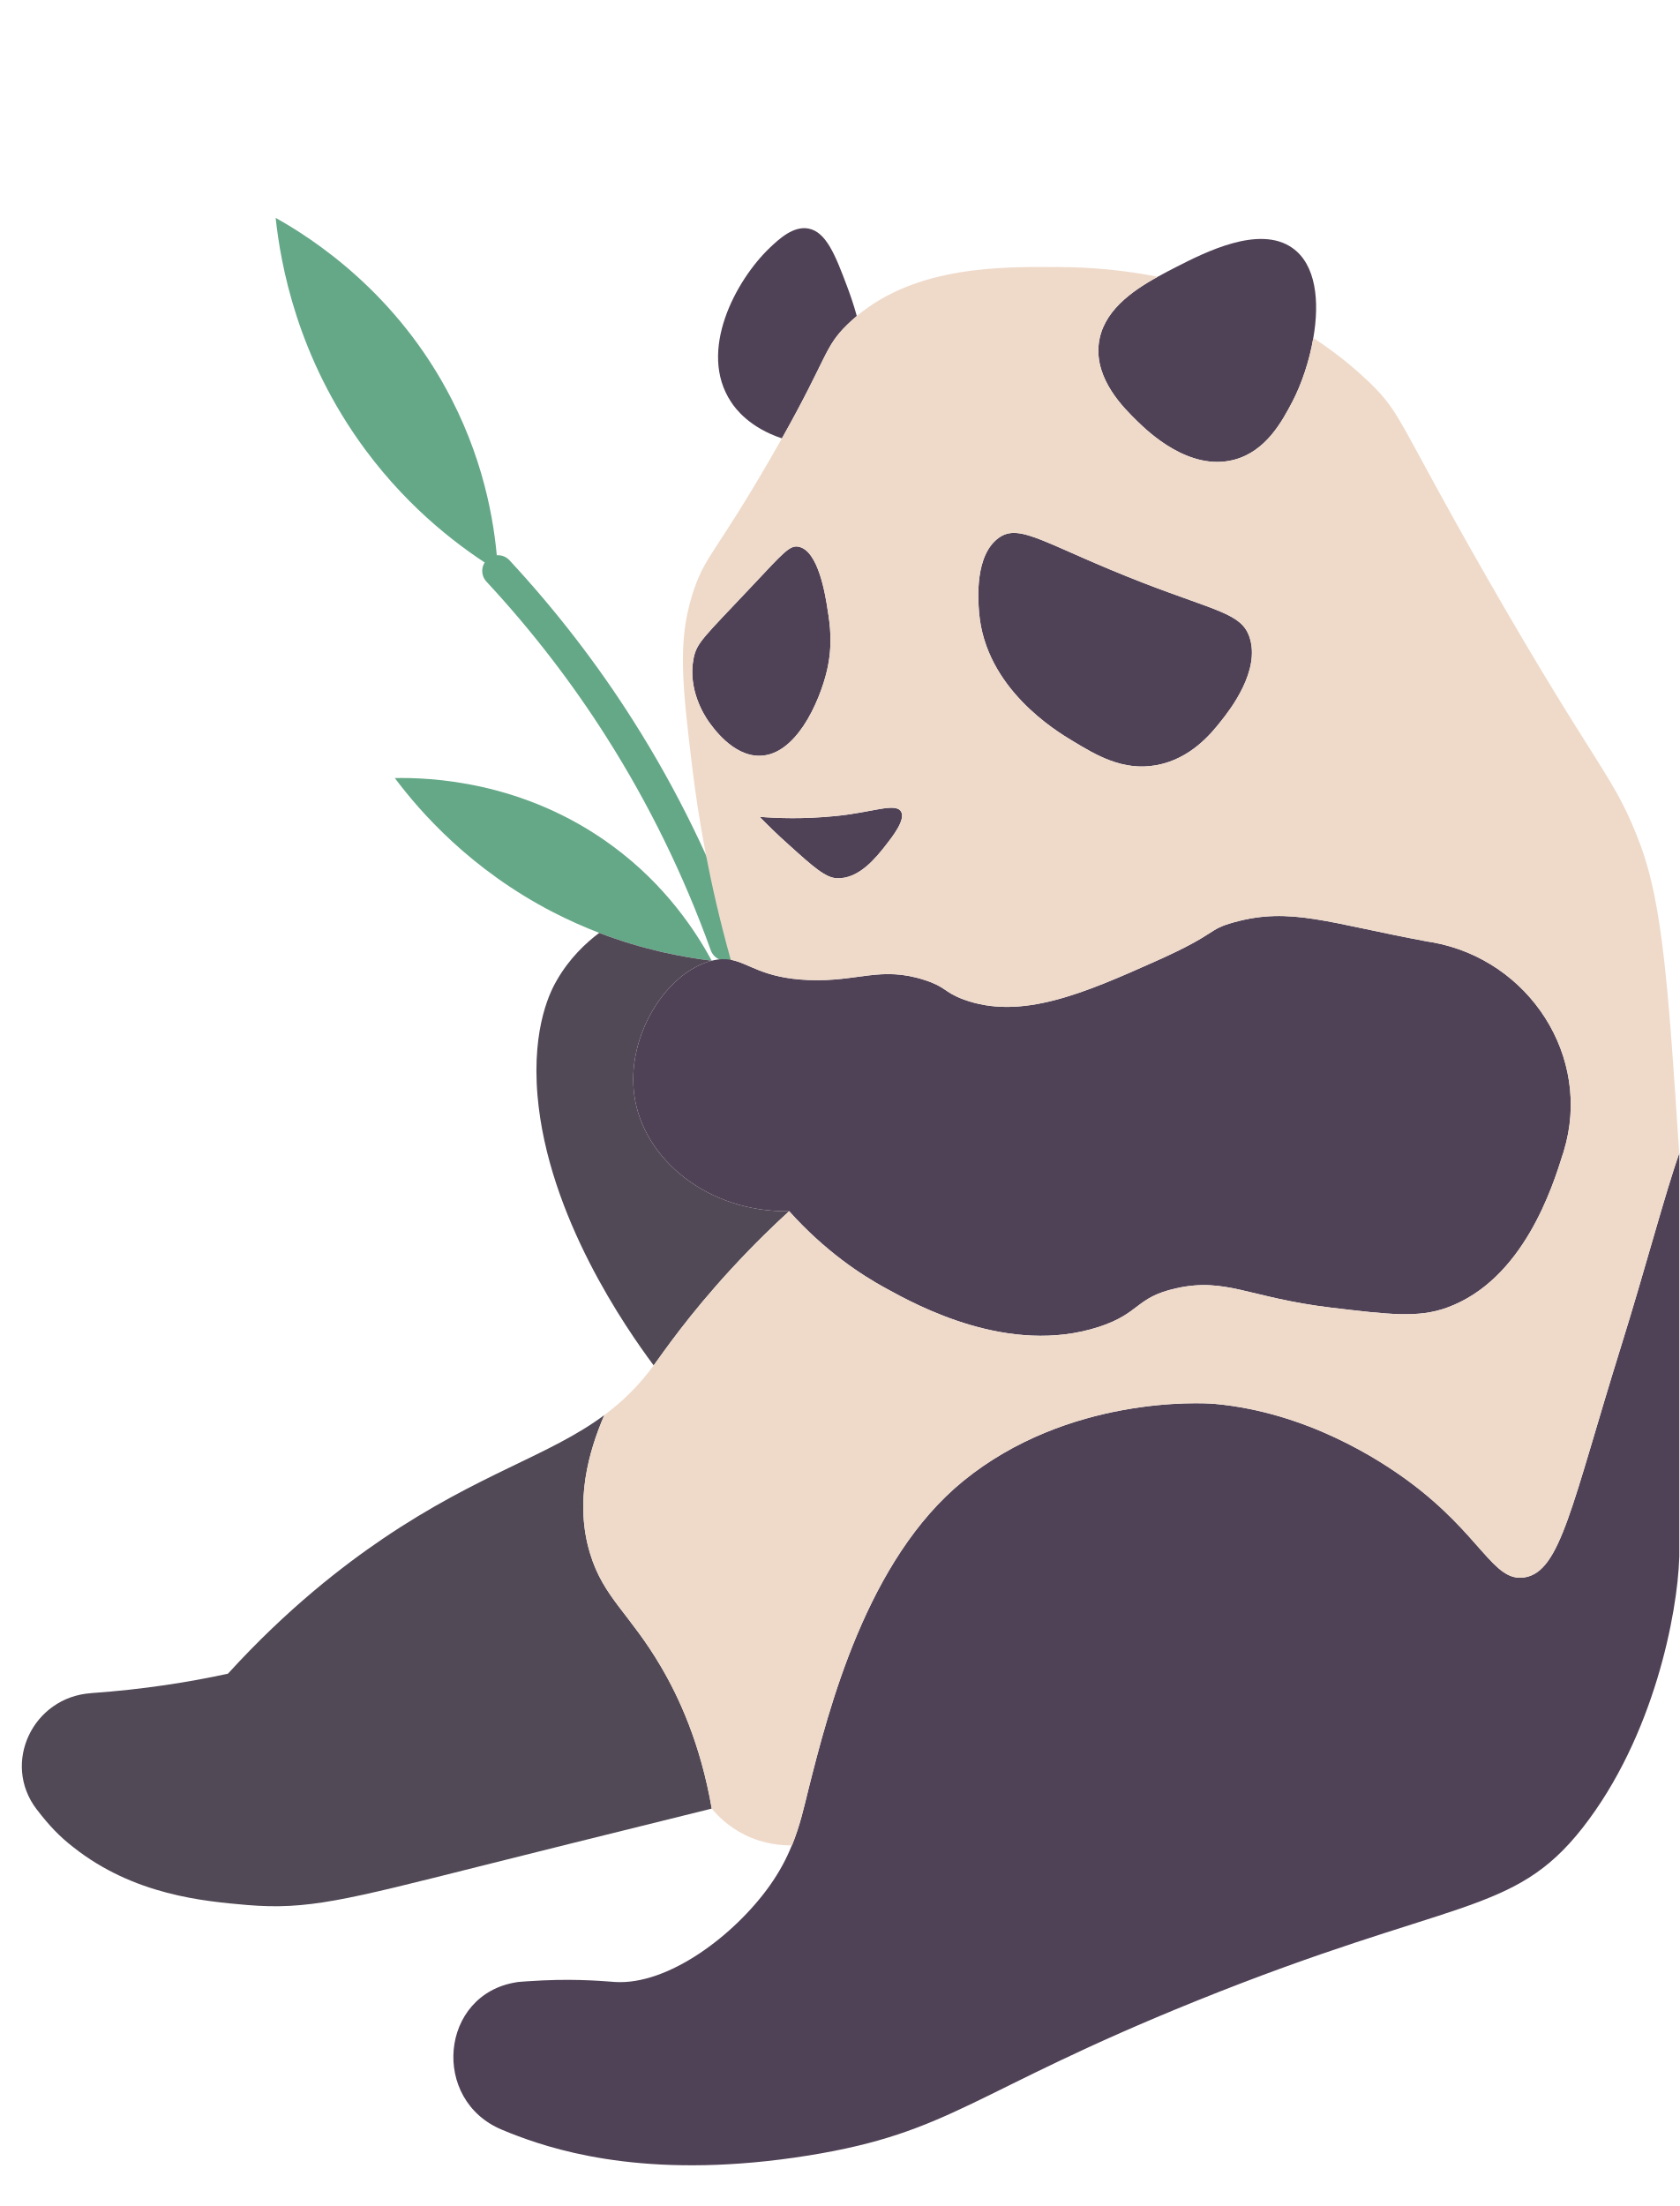
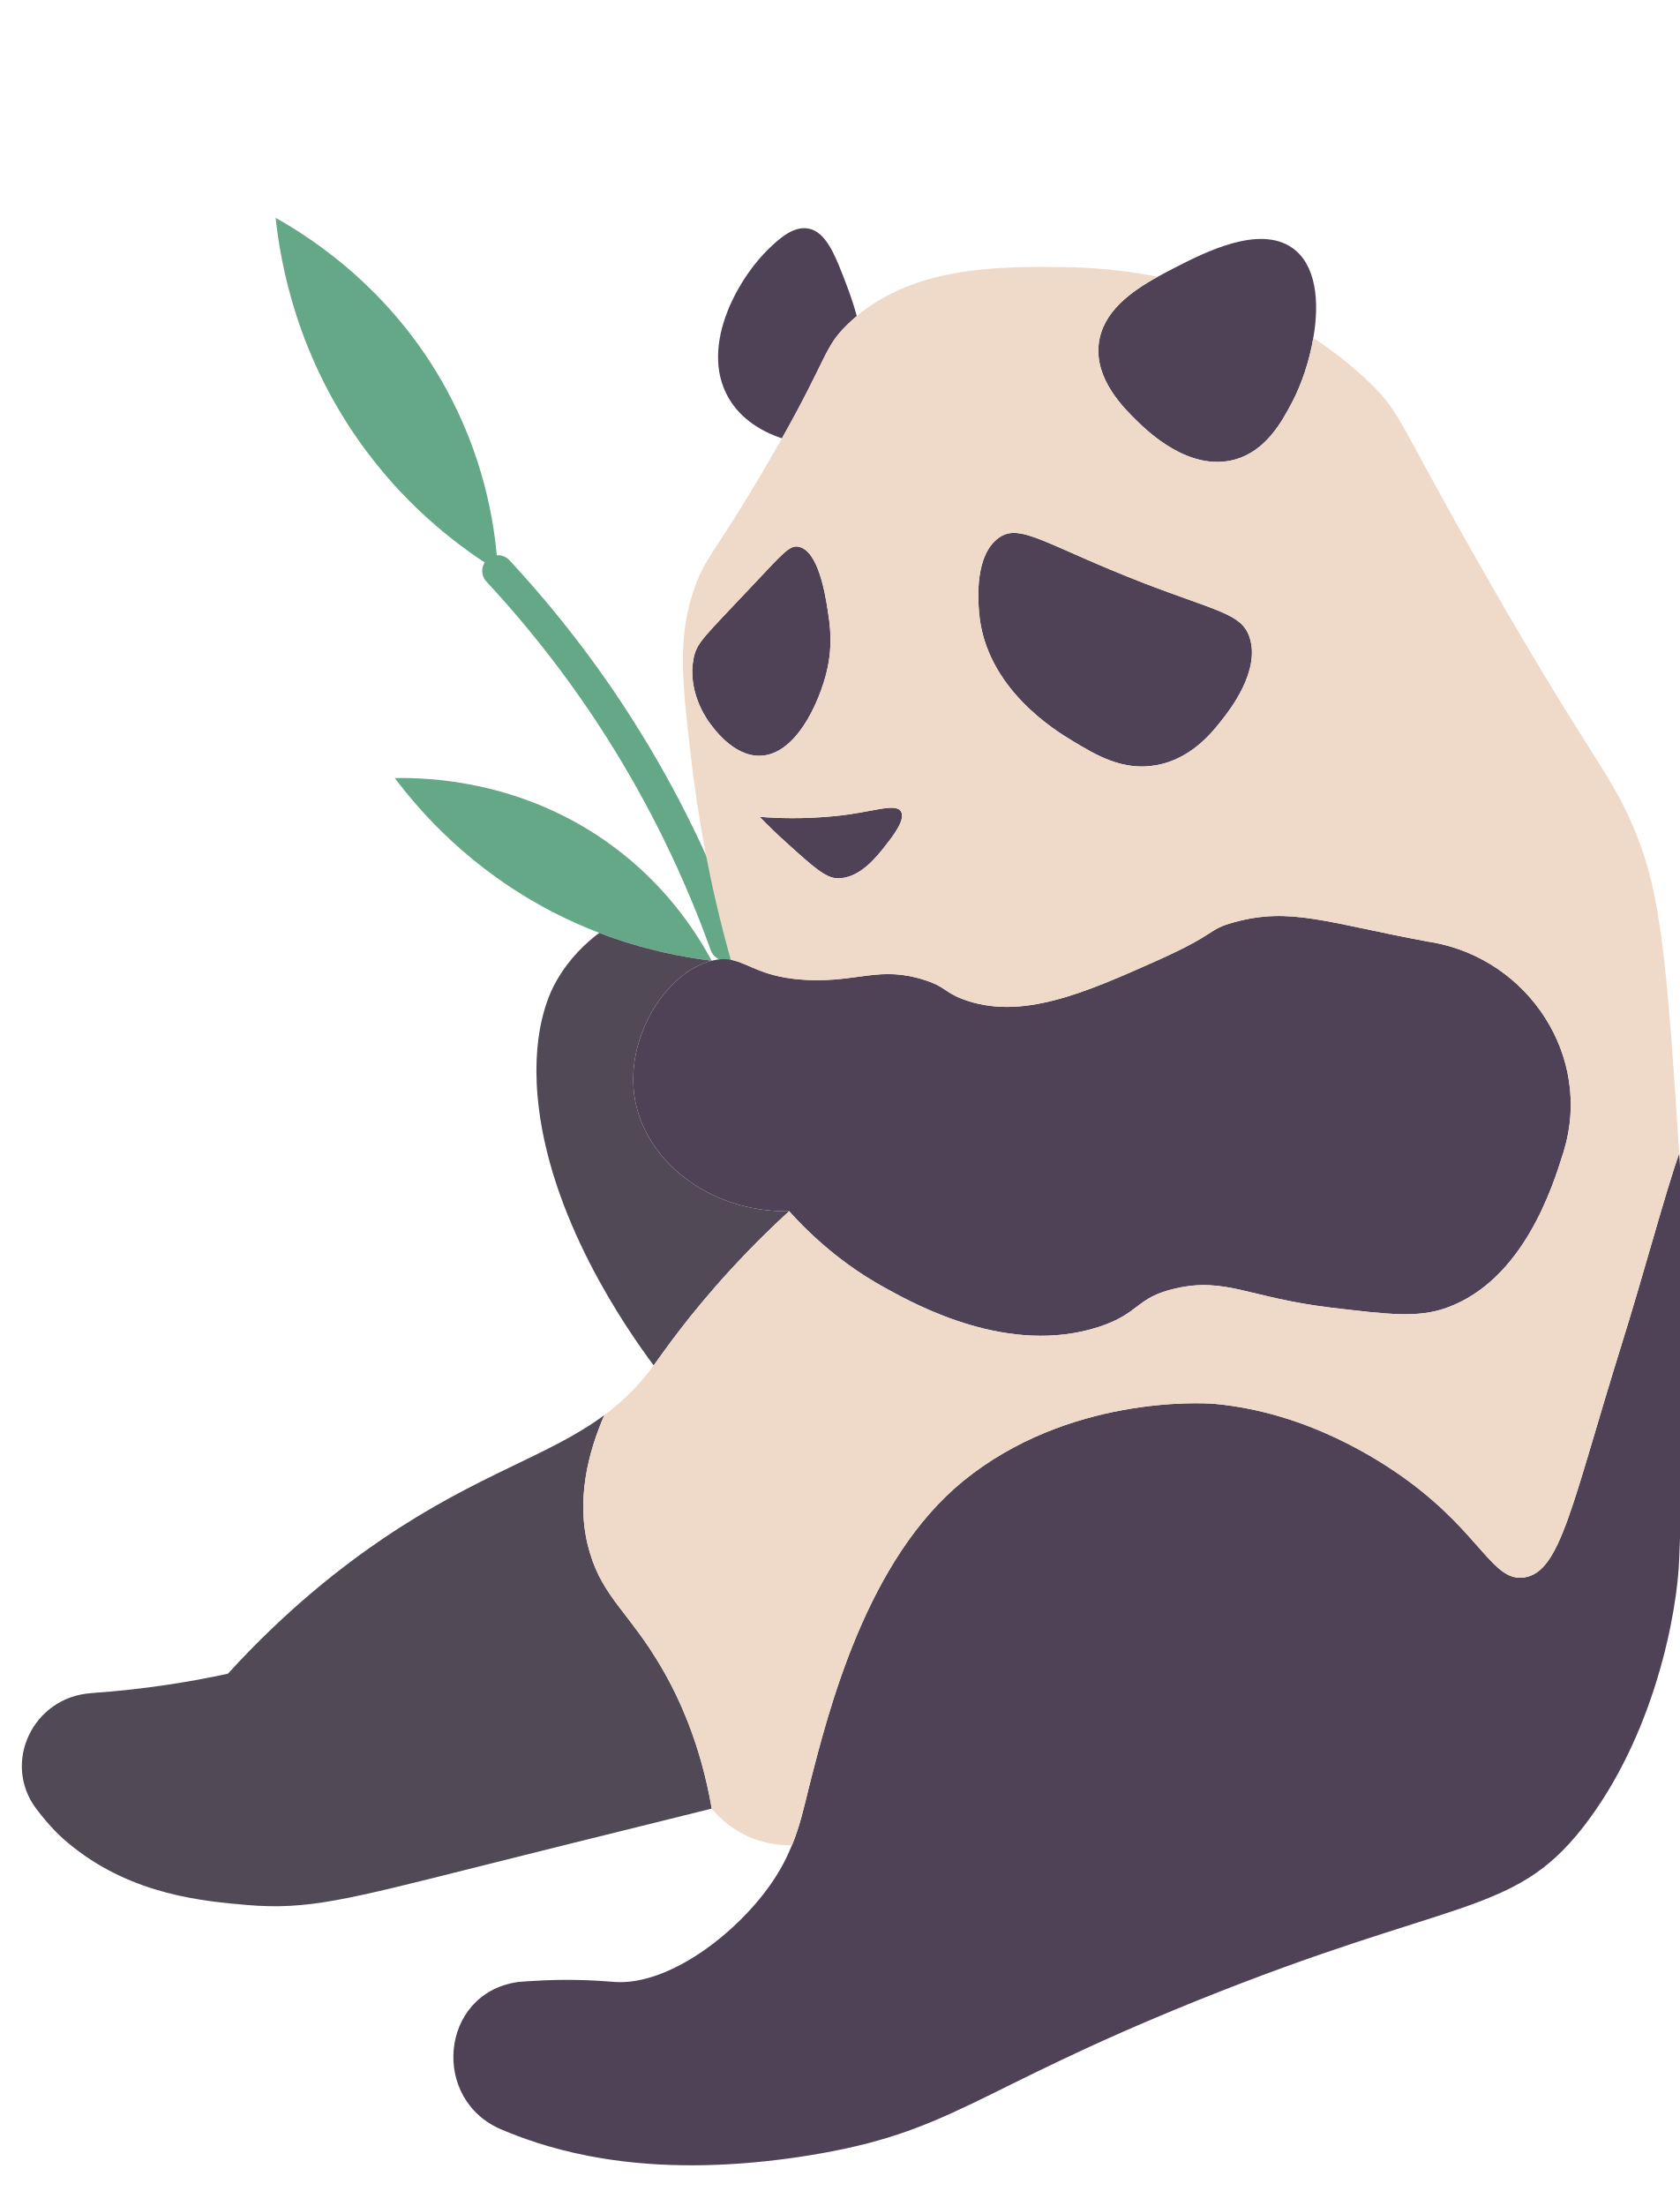
- <svg xmlns="http://www.w3.org/2000/svg" xmlns:ns1="http://vectornator.io" xmlns:xlink="http://www.w3.org/1999/xlink" height="100%" stroke-miterlimit="10" style="fill-rule:nonzero;clip-rule:evenodd;stroke-linecap:round;stroke-linejoin:round;" version="1.1" viewBox="0 0 1180 1550" width="100%" xml:space="preserve">
+ <svg xmlns="http://www.w3.org/2000/svg" xmlns:ns1="http://vectornator.io" height="100%" stroke-miterlimit="10" style="fill-rule:nonzero;clip-rule:evenodd;stroke-linecap:round;stroke-linejoin:round;" version="1.1" viewBox="0 0 1180 1550" width="100%" xml:space="preserve">
+   <style>
+     @keyframes MouthAnimation {
+       0% {
+         d: path("M486.449 539.625C479.387 481.031 476.078 450.906 486.449 417.805C495.051 390.438 501.668 390.77 540.828 323.02C543.918 317.613 546.785 312.645 549.434 308.012C581.75 250.523 579.105 244.012 595.211 228.23C597.414 226.023 599.73 224.039 602.047 222.051C644.184 186.852 703.09 187.293 744.785 187.625C754.492 187.734 780.523 187.957 813.504 194.465C794.863 204.727 774.566 219.184 772.027 241.805C769.27 266.742 789.68 286.715 799.164 295.984C806.555 303.156 835.566 331.406 867.223 323.02C889.836 317.059 901.086 295.543 908.035 282.41C914.543 269.941 920.059 253.723 922.816 237.5L922.926 237.5C936.496 246.328 949.73 256.699 962.418 268.84C985.25 291.02 982.051 296.094 1043.93 404.23C1124.12 544.371 1134.27 544.371 1152.7 593.805C1168.25 635.516 1172.33 694.328 1179.94 810.414C1170.45 836.895 1155.67 892.84 1139.12 945.805C1104.38 1057.25 1096.66 1104.37 1071.18 1108.34C1049.01 1111.77 1040.95 1078.44 989.551 1040.59C969.145 1025.59 918.293 992.371 853.656 986.414C843.727 985.531 750.297 980.785 676.836 1040.59C608.887 1095.98 582.305 1200.81 568.074 1257.2C564.984 1269.67 562.117 1282.8 556.492 1296.59L556.383 1296.59C549.762 1296.7 536.969 1296.04 523.07 1289.09C511.488 1283.24 504.098 1275.62 500.125 1270.77C492.184 1224.98 477.07 1192.54 464.496 1171.13C442.656 1133.83 424.016 1122.58 414.641 1091.57C403.609 1055.49 413.535 1019.96 424.676 994.246C437.141 984.977 448.613 973.945 459.312 959.379C466.48 949.559 483.91 924.066 513.691 891.738C530.129 873.859 544.578 860.066 554.508 851.02C579.656 879.047 605.027 895.707 622.453 905.199C644.516 917.336 709.043 952.758 772.027 932.344C801.48 922.742 797.73 911.598 826.41 905.199C861.598 897.363 877.48 911.82 935.172 918.77C976.094 923.625 996.5 926.164 1016.8 918.77C1070.52 899.238 1091.04 833.695 1098.31 810.414C1098.54 809.859 1098.75 809.309 1098.86 808.648C1118.94 742.77 1074.71 674.469 1006.65 662.109C1005.44 661.887 1004.33 661.777 1003.12 661.559C932.965 648.535 906.824 637.059 867.223 647.984C847.59 653.391 856.742 655.379 812.844 675.02C761.551 697.969 717.316 717.172 676.836 702.164C663.047 696.977 665.031 693.559 649.699 688.59C618.594 678.551 603.039 690.027 568.074 688.59C535.863 687.266 526.379 676.676 513.473 674.355C498.031 619.293 490.527 572.84 486.449 539.625ZM533.77 573.941C538.734 579.02 545.684 585.969 554.508 593.805C571.492 609.145 580.098 616.758 588.039 617.086C603.594 617.75 615.727 602.41 622.453 593.805C627.199 587.734 636.684 575.707 633.043 570.082C628.961 563.793 612.418 570.965 586.824 573.391C564.766 575.598 546.453 574.938 533.77 573.941ZM564.543 510.055C573.039 497.363 578.664 481.586 581.09 471.102C585.281 453.113 583.188 438.66 581.641 429.059C579.988 418.023 575.023 386.797 561.125 384.148C554.949 382.938 550.645 388.121 528.145 412.066C494.281 448.039 489.535 451.461 487.332 462.715C483.137 484.453 494.941 502.551 497.477 506.301C500.457 510.496 514.797 531.57 534.211 531.02C546.562 530.688 556.711 521.641 564.543 510.055ZM858.066 506.523C864.246 498.797 885.977 470.992 877.922 447.488C872.297 431.156 855.309 429.613 803.797 409.75C735.188 383.156 716.988 367.156 701.984 377.75C684.887 389.887 687.203 420.895 687.977 430.496C692.5 483.68 741.914 513.586 753.938 520.758C770.043 530.469 788.906 541.941 812.512 537.641C836.891 533.227 851.449 514.91 858.066 506.523Z");
+       }
+       70% {
+         d: path("M486.449 539.625C479.387 481.031 476.078 450.906 486.449 417.805C495.051 390.438 501.668 390.77 540.828 323.02C543.918 317.613 546.785 312.645 549.434 308.012C581.75 250.523 579.105 244.012 595.211 228.23C597.414 226.023 599.73 224.039 602.047 222.051C644.184 186.852 703.09 187.293 744.785 187.625C754.492 187.734 780.523 187.957 813.504 194.465C794.863 204.727 774.566 219.184 772.027 241.805C769.27 266.742 789.68 286.715 799.164 295.984C806.555 303.156 835.566 331.406 867.223 323.02C889.836 317.059 901.086 295.543 908.035 282.41C914.543 269.941 920.059 253.723 922.816 237.5L922.926 237.5C936.496 246.328 949.73 256.699 962.418 268.84C985.25 291.02 982.051 296.094 1043.93 404.23C1124.12 544.371 1134.27 544.371 1152.7 593.805C1168.25 635.516 1172.33 694.328 1179.94 810.414C1170.45 836.895 1155.67 892.84 1139.12 945.805C1104.38 1057.25 1096.66 1104.37 1071.18 1108.34C1049.01 1111.77 1040.95 1078.44 989.551 1040.59C969.145 1025.59 918.293 992.371 853.656 986.414C843.727 985.531 750.297 980.785 676.836 1040.59C608.887 1095.98 582.305 1200.81 568.074 1257.2C564.984 1269.67 562.117 1282.8 556.492 1296.59L556.383 1296.59C549.762 1296.7 536.969 1296.04 523.07 1289.09C511.488 1283.24 504.098 1275.62 500.125 1270.77C492.184 1224.98 477.07 1192.54 464.496 1171.13C442.656 1133.83 424.016 1122.58 414.641 1091.57C403.609 1055.49 413.535 1019.96 424.676 994.246C437.141 984.977 448.613 973.945 459.312 959.379C466.48 949.559 483.91 924.066 513.691 891.738C530.129 873.859 544.578 860.066 554.508 851.02C579.656 879.047 605.027 895.707 622.453 905.199C644.516 917.336 709.043 952.758 772.027 932.344C801.48 922.742 797.73 911.598 826.41 905.199C861.598 897.363 877.48 911.82 935.172 918.77C976.094 923.625 996.5 926.164 1016.8 918.77C1070.52 899.238 1091.04 833.695 1098.31 810.414C1098.54 809.859 1098.75 809.309 1098.86 808.648C1118.94 742.77 1074.71 674.469 1006.65 662.109C1005.44 661.887 1004.33 661.777 1003.12 661.559C932.965 648.535 906.824 637.059 867.223 647.984C847.59 653.391 852.598 680.346 808.699 699.986C757.406 722.936 717.316 717.172 676.836 702.164C663.047 696.977 665.031 693.559 649.699 688.59C618.594 678.551 603.039 690.027 568.074 688.59C535.863 687.266 504.552 689.135 486.439 667.526C459.159 634.981 490.527 572.84 486.449 539.625ZM533.77 573.941C538.734 579.02 545.684 585.969 554.508 593.805C571.492 609.145 580.098 616.758 588.039 617.086C603.594 617.75 615.727 602.41 622.453 593.805C627.199 587.734 636.684 575.707 633.043 570.082C628.961 563.793 612.418 570.965 586.824 573.391C564.766 575.598 546.453 574.938 533.77 573.941ZM564.543 510.055C573.039 497.363 578.664 481.586 581.09 471.102C585.281 453.113 583.188 438.66 581.641 429.059C579.988 418.023 575.023 386.797 561.125 384.148C554.949 382.938 550.645 388.121 528.145 412.066C494.281 448.039 489.535 451.461 487.332 462.715C483.137 484.453 494.941 502.551 497.477 506.301C500.457 510.496 514.797 531.57 534.211 531.02C546.562 530.688 556.711 521.641 564.543 510.055ZM858.066 506.523C864.246 498.797 885.977 470.992 877.922 447.488C872.297 431.156 855.309 429.613 803.797 409.75C735.188 383.156 716.988 367.156 701.984 377.75C684.887 389.887 687.203 420.895 687.977 430.496C692.5 483.68 741.914 513.586 753.938 520.758C770.043 530.469 788.906 541.941 812.512 537.641C836.891 533.227 851.449 514.91 858.066 506.523Z");
+       }
+       100% {
+         d: path("M486.449 539.625C479.387 481.031 476.078 450.906 486.449 417.805C495.051 390.438 501.668 390.77 540.828 323.02C543.918 317.613 546.785 312.645 549.434 308.012C581.75 250.523 579.105 244.012 595.211 228.23C597.414 226.023 599.73 224.039 602.047 222.051C644.184 186.852 703.09 187.293 744.785 187.625C754.492 187.734 780.523 187.957 813.504 194.465C794.863 204.727 774.566 219.184 772.027 241.805C769.27 266.742 789.68 286.715 799.164 295.984C806.555 303.156 835.566 331.406 867.223 323.02C889.836 317.059 901.086 295.543 908.035 282.41C914.543 269.941 920.059 253.723 922.816 237.5L922.926 237.5C936.496 246.328 949.73 256.699 962.418 268.84C985.25 291.02 982.051 296.094 1043.93 404.23C1124.12 544.371 1134.27 544.371 1152.7 593.805C1168.25 635.516 1172.33 694.328 1179.94 810.414C1170.45 836.895 1155.67 892.84 1139.12 945.805C1104.38 1057.25 1096.66 1104.37 1071.18 1108.34C1049.01 1111.77 1040.95 1078.44 989.551 1040.59C969.145 1025.59 918.293 992.371 853.656 986.414C843.727 985.531 750.297 980.785 676.836 1040.59C608.887 1095.98 582.305 1200.81 568.074 1257.2C564.984 1269.67 562.117 1282.8 556.492 1296.59L556.383 1296.59C549.762 1296.7 536.969 1296.04 523.07 1289.09C511.488 1283.24 504.098 1275.62 500.125 1270.77C492.184 1224.98 477.07 1192.54 464.496 1171.13C442.656 1133.83 424.016 1122.58 414.641 1091.57C403.609 1055.49 413.535 1019.96 424.676 994.246C437.141 984.977 448.613 973.945 459.312 959.379C466.48 949.559 483.91 924.066 513.691 891.738C530.129 873.859 544.578 860.066 554.508 851.02C579.656 879.047 605.027 895.707 622.453 905.199C644.516 917.336 709.043 952.758 772.027 932.344C801.48 922.742 797.73 911.598 826.41 905.199C861.598 897.363 877.48 911.82 935.172 918.77C976.094 923.625 996.5 926.164 1016.8 918.77C1070.52 899.238 1091.04 833.695 1098.31 810.414C1098.54 809.859 1098.75 809.309 1098.86 808.648C1118.94 742.77 1074.71 674.469 1006.65 662.109C1005.44 661.887 1004.33 661.777 1003.12 661.559C932.965 648.535 906.824 637.059 867.223 647.984C847.59 653.391 856.742 655.379 812.844 675.02C761.551 697.969 717.316 717.172 676.836 702.164C663.047 696.977 665.031 693.559 649.699 688.59C618.594 678.551 603.039 690.027 568.074 688.59C535.863 687.266 526.379 676.676 513.473 674.355C498.031 619.293 490.527 572.84 486.449 539.625ZM533.77 573.941C538.734 579.02 545.684 585.969 554.508 593.805C571.492 609.145 580.098 616.758 588.039 617.086C603.594 617.75 615.727 602.41 622.453 593.805C627.199 587.734 636.684 575.707 633.043 570.082C628.961 563.793 612.418 570.965 586.824 573.391C564.766 575.598 546.453 574.938 533.77 573.941ZM564.543 510.055C573.039 497.363 578.664 481.586 581.09 471.102C585.281 453.113 583.188 438.66 581.641 429.059C579.988 418.023 575.023 386.797 561.125 384.148C554.949 382.938 550.645 388.121 528.145 412.066C494.281 448.039 489.535 451.461 487.332 462.715C483.137 484.453 494.941 502.551 497.477 506.301C500.457 510.496 514.797 531.57 534.211 531.02C546.562 530.688 556.711 521.641 564.543 510.055ZM858.066 506.523C864.246 498.797 885.977 470.992 877.922 447.488C872.297 431.156 855.309 429.613 803.797 409.75C735.188 383.156 716.988 367.156 701.984 377.75C684.887 389.887 687.203 420.895 687.977 430.496C692.5 483.68 741.914 513.586 753.938 520.758C770.043 530.469 788.906 541.941 812.512 537.641C836.891 533.227 851.449 514.91 858.066 506.523Z");
+       }
+     }
+ 
+     #pandabody {
+         animation: MouthAnimation 1s infinite ease-in-out;
+     }
+ 
+     @keyframes stemAnimation {
+         0% {
+             transform: translate(0, 0);
+         }
+         25% {
+             transform: translate(10px, 30px);
+         }
+         50% {
+             transform: translate(20px, 60px);
+         }
+         75% {
+             transform: translate(30px, 90px);
+         }
+         100% {
+             transform: translate(40px, 120px)
+         }
+     }
+     
+     #leafStem, #upperLeaf {
+         animation: stemAnimation 4.5s infinite step-start;
+     }
+ 
+     @keyframes leafAnimation {
+         0% {
+             transform: translate(0, 0);
+         }
+         25% {
+             transform: translate(10px, 5px);
+         }
+         50% {
+             transform: translate(20px, 10px);
+         }
+         75% {
+             transform: translate(30px, 15px);
+         }
+         100% {
+             transform: translate(40px, 30px)
+         }
+     }
+ 
+     #lowerLeaf {
+         animation: leafAnimation 4.5s infinite step-start
+     }
+ 
+ 
+ 
+ 
+ </style>
  <defs />
  <clipPath id="ArtboardFrame">
    <rect height="1550" width="1180" x="0" y="0" />
  </clipPath>
-   <g clip-path="url(#ArtboardFrame)" id="Untitled" ns1:layerName="Untitled">
-     <path d="M445.137 506.699C419.934 466.852 390.613 428.805 357.977 393.641C353.828 389.172 346.844 388.918 342.379 393.066C337.922 397.203 337.656 404.188 341.805 408.656C373.527 442.832 402.02 479.785 426.508 518.504C456.059 565.082 480.57 615.223 499.43 667.68C501.473 673.352 507.617 676.363 513.316 674.41C519.141 672.414 522.273 666.004 520.191 660.211C500.777 606.219 475.551 554.621 445.137 506.699Z" fill="#65a888" fill-rule="nonzero" opacity="1" stroke="none" ns1:layerName="path" />
-     <path d="M500.125 675.02C479.941 672.59 452.145 667.406 421.035 655.488C410.559 651.406 399.746 646.66 388.605 640.922C330.695 611.02 295.289 570.523 277.418 546.688C301.023 546.246 367.648 548.234 430.191 594.246C467.918 621.941 489.094 654.715 500.125 675.02Z" fill="#65a888" fill-rule="nonzero" opacity="1" stroke="none" ns1:layerName="path" />
+   <g id="Untitled" ns1:layerName="Untitled">
+     <path id="leafStem" d="M445.137 506.699C419.934 466.852 390.613 428.805 357.977 393.641C353.828 389.172 346.844 388.918 342.379 393.066C337.922 397.203 337.656 404.188 341.805 408.656C373.527 442.832 402.02 479.785 426.508 518.504C456.059 565.082 480.57 615.223 499.43 667.68C501.473 673.352 507.617 676.363 513.316 674.41C519.141 672.414 522.273 666.004 520.191 660.211C500.777 606.219 475.551 554.621 445.137 506.699Z" fill="#65a888" fill-rule="nonzero" opacity="1" stroke="none" ns1:layerName="path" />
+     <path id="lowerLeaf" d="M500.125 675.02C479.941 672.59 452.145 667.406 421.035 655.488C410.559 651.406 399.746 646.66 388.605 640.922C330.695 611.02 295.289 570.523 277.418 546.688C301.023 546.246 367.648 548.234 430.191 594.246C467.918 621.941 489.094 654.715 500.125 675.02Z" fill="#65a888" fill-rule="nonzero" opacity="1" stroke="none" ns1:layerName="path" />
    <g opacity="1" ns1:layerName="path">
-       <clipPath id="ClipPath">
-         <path d="M193 153.086L350 153.086L350 402L193 402L193 153.086Z" />
-       </clipPath>
      <g clip-path="url(#ClipPath)">
-         <path d="M317.348 280.535C342.059 328.758 348.344 373.445 349.891 401.145C325.18 386.023 288.781 359.32 256.68 315.957C208.586 251.074 197.117 184.977 193.695 153.086C219.73 167.652 279.184 205.832 317.348 280.535Z" fill="#65a888" fill-rule="nonzero" opacity="1" stroke="none" ns1:layerName="path" />
+         <path id="upperLeaf" d="M317.348 280.535C342.059 328.758 348.344 373.445 349.891 401.145C325.18 386.023 288.781 359.32 256.68 315.957C208.586 251.074 197.117 184.977 193.695 153.086C219.73 167.652 279.184 205.832 317.348 280.535Z" fill="#65a888" fill-rule="nonzero" opacity="1" stroke="none" ns1:layerName="path" />
      </g>
    </g>
    <path d="M445.746 769.805C452.031 814.605 497.699 852.012 554.508 851.02C544.578 860.066 530.129 873.859 513.691 891.738C483.91 924.066 466.48 949.559 459.312 959.379C440.121 933.559 384.965 854.77 377.688 769.805C373.496 720.48 387.723 694.77 391.363 688.59C400.078 673.473 411.328 662.77 421.035 655.488C452.145 667.406 479.941 672.59 500.125 675.02C467.805 683.293 439.789 728.426 445.746 769.805Z" fill="#524956" fill-rule="nonzero" opacity="1" stroke="none" ns1:layerName="path" />
    <path d="M464.496 1171.13C477.07 1192.54 492.184 1224.98 500.125 1270.77C421.477 1290.19 365 1304.32 336.875 1311.38C242.562 1335.1 215.977 1342.05 173.73 1338.52C143.398 1335.88 94.199 1331.68 51.402 1297.8C41.914 1290.41 34.855 1283.13 25.699 1271.21C0.992 1238.77 23.164 1192.43 63.977 1189.67C64.309 1189.56 64.641 1189.56 64.969 1189.56C100.82 1187.02 132.809 1181.95 160.164 1175.98C201.969 1130.08 241.129 1100.07 268.926 1081.2C337.203 1034.96 385.961 1023.05 424.676 994.246C413.535 1019.96 403.609 1055.49 414.641 1091.57C424.016 1122.58 442.656 1133.83 464.496 1171.13Z" fill="#524956" fill-rule="nonzero" opacity="1" stroke="none" ns1:layerName="path" />
    <path d="M1179.94 810.414C1188.98 949.777 1182.37 1019.74 1179.94 1094.77C1178.73 1133.06 1162.4 1220.01 1111.99 1284.34C1063.12 1346.58 1021.1 1333.01 839.977 1406.16C682.461 1469.84 669.223 1498.19 568.074 1514.52C460.746 1531.74 395.445 1512.65 364.117 1500.95C360.258 1499.52 356.398 1497.97 352.758 1496.43C302.566 1475.68 309.078 1401.31 362.797 1392.81C363.234 1392.7 363.676 1392.7 364.117 1392.59C365.113 1392.48 372.062 1391.93 381.328 1391.49C407.91 1390.28 426.551 1392.26 432.066 1392.59C469.461 1395.02 516.008 1359.82 540.828 1324.95C547.777 1315.13 552.742 1305.75 556.383 1296.59L556.492 1296.59C562.117 1282.8 564.984 1269.67 568.074 1257.2C582.305 1200.81 608.887 1095.98 676.836 1040.59C750.301 980.785 843.727 985.531 853.656 986.414C918.293 992.371 969.145 1025.59 989.551 1040.59C1040.95 1078.44 1049.01 1111.77 1071.18 1108.34C1096.66 1104.37 1104.38 1057.25 1139.12 945.805C1155.67 892.84 1170.45 836.895 1179.94 810.414Z" fill="#504256" fill-rule="nonzero" opacity="1" stroke="none" ns1:layerName="path" />
    <path d="M513.473 674.355C526.379 676.676 535.863 687.266 568.074 688.59C603.039 690.027 618.594 678.551 649.699 688.59C665.031 693.559 663.047 696.977 676.836 702.164C717.316 717.172 761.551 697.973 812.844 675.02C856.742 655.379 847.59 653.391 867.223 647.984C906.824 637.059 932.965 648.535 1003.12 661.559C1004.33 661.777 1005.44 661.887 1006.65 662.109C1074.71 674.469 1118.94 742.77 1098.86 808.648C1098.75 809.309 1098.54 809.859 1098.31 810.414C1091.03 833.695 1070.52 899.238 1016.8 918.77C996.5 926.164 976.094 923.625 935.172 918.77C877.48 911.82 861.598 897.363 826.41 905.199C797.73 911.598 801.48 922.742 772.027 932.344C709.043 952.758 644.516 917.336 622.453 905.199C605.027 895.707 579.656 879.047 554.508 851.02C497.699 852.012 452.031 814.605 445.746 769.805C439.789 728.426 467.805 683.293 500.125 675.02C505.309 673.695 509.5 673.695 513.473 674.355Z" fill="#504256" fill-rule="nonzero" opacity="1" stroke="none" ns1:layerName="path" />
    <path d="M633.043 570.082C636.684 575.707 627.199 587.734 622.453 593.805C615.727 602.41 603.594 617.75 588.039 617.086C580.098 616.758 571.492 609.145 554.508 593.805C545.684 585.969 538.734 579.02 533.77 573.941C546.453 574.938 564.766 575.598 586.824 573.391C612.418 570.965 628.961 563.793 633.043 570.082Z" fill="#504256" fill-rule="nonzero" opacity="1" stroke="none" ns1:layerName="path" />
    <path d="M581.641 429.059C583.188 438.66 585.281 453.113 581.09 471.102C578.664 481.586 573.039 497.363 564.543 510.055C556.711 521.641 546.562 530.688 534.211 531.02C514.797 531.57 500.457 510.496 497.477 506.301C494.941 502.551 483.137 484.453 487.332 462.715C489.535 451.461 494.281 448.039 528.145 412.066C550.645 388.121 554.949 382.938 561.125 384.148C575.023 386.797 579.988 418.027 581.641 429.059Z" fill="#504256" fill-rule="nonzero" opacity="1" stroke="none" ns1:layerName="path" />
    <path d="M877.922 447.488C885.977 470.992 864.246 498.797 858.066 506.523C851.449 514.91 836.891 533.227 812.512 537.641C788.906 541.941 770.043 530.469 753.938 520.758C741.914 513.586 692.5 483.68 687.977 430.496C687.203 420.895 684.887 389.887 701.984 377.75C716.988 367.156 735.188 383.156 803.797 409.75C855.309 429.613 872.297 431.156 877.922 447.488Z" fill="#504256" fill-rule="nonzero" opacity="1" stroke="none" ns1:layerName="path" />
    <path d="M602.047 222.051C599.73 224.039 597.414 226.023 595.211 228.23C579.105 244.012 581.75 250.523 549.434 308.012C526.82 300.508 516.891 287.375 513.691 282.41C489.977 246.66 517.223 196.672 540.828 174.164C547.559 167.762 557.484 158.605 568.074 160.59C580.539 162.906 587.047 179.461 595.211 201.199C597.414 207.047 599.844 213.996 602.047 222.051Z" fill="#504256" fill-rule="nonzero" opacity="1" stroke="none" ns1:layerName="path" />
    <path d="M908.035 174.164C924.801 185.859 927.34 211.789 922.816 237.5C920.059 253.723 914.543 269.941 908.035 282.41C901.086 295.543 889.836 317.059 867.223 323.02C835.566 331.406 806.555 303.156 799.164 295.984C789.68 286.715 769.273 266.742 772.027 241.805C774.566 219.184 794.863 204.727 813.504 194.465C818.027 191.93 822.328 189.723 826.41 187.625C846.598 177.363 884.762 157.832 908.035 174.164Z" fill="#504256" fill-rule="nonzero" opacity="1" stroke="none" ns1:layerName="path" />
    <path id="pandabody" d="M486.449 539.625C479.387 481.031 476.078 450.906 486.449 417.805C495.051 390.438 501.668 390.77 540.828 323.02C543.918 317.613 546.785 312.645 549.434 308.012C581.75 250.523 579.105 244.012 595.211 228.23C597.414 226.023 599.73 224.039 602.047 222.051C644.184 186.852 703.09 187.293 744.785 187.625C754.492 187.734 780.523 187.957 813.504 194.465C794.863 204.727 774.566 219.184 772.027 241.805C769.27 266.742 789.68 286.715 799.164 295.984C806.555 303.156 835.566 331.406 867.223 323.02C889.836 317.059 901.086 295.543 908.035 282.41C914.543 269.941 920.059 253.723 922.816 237.5L922.926 237.5C936.496 246.328 949.73 256.699 962.418 268.84C985.25 291.02 982.051 296.094 1043.93 404.23C1124.12 544.371 1134.27 544.371 1152.7 593.805C1168.25 635.516 1172.33 694.328 1179.94 810.414C1170.45 836.895 1155.67 892.84 1139.12 945.805C1104.38 1057.25 1096.66 1104.37 1071.18 1108.34C1049.01 1111.77 1040.95 1078.44 989.551 1040.59C969.145 1025.59 918.293 992.371 853.656 986.414C843.727 985.531 750.297 980.785 676.836 1040.59C608.887 1095.98 582.305 1200.81 568.074 1257.2C564.984 1269.67 562.117 1282.8 556.492 1296.59L556.383 1296.59C549.762 1296.7 536.969 1296.04 523.07 1289.09C511.488 1283.24 504.098 1275.62 500.125 1270.77C492.184 1224.98 477.07 1192.54 464.496 1171.13C442.656 1133.83 424.016 1122.58 414.641 1091.57C403.609 1055.49 413.535 1019.96 424.676 994.246C437.141 984.977 448.613 973.945 459.312 959.379C466.48 949.559 483.91 924.066 513.691 891.738C530.129 873.859 544.578 860.066 554.508 851.02C579.656 879.047 605.027 895.707 622.453 905.199C644.516 917.336 709.043 952.758 772.027 932.344C801.48 922.742 797.73 911.598 826.41 905.199C861.598 897.363 877.48 911.82 935.172 918.77C976.094 923.625 996.5 926.164 1016.8 918.77C1070.52 899.238 1091.04 833.695 1098.31 810.414C1098.54 809.859 1098.75 809.309 1098.86 808.648C1118.94 742.77 1074.71 674.469 1006.65 662.109C1005.44 661.887 1004.33 661.777 1003.12 661.559C932.965 648.535 906.824 637.059 867.223 647.984C847.59 653.391 856.742 655.379 812.844 675.02C761.551 697.969 717.316 717.172 676.836 702.164C663.047 696.977 665.031 693.559 649.699 688.59C618.594 678.551 603.039 690.027 568.074 688.59C535.863 687.266 526.379 676.676 513.473 674.355C498.031 619.293 490.527 572.84 486.449 539.625ZM533.77 573.941C538.734 579.02 545.684 585.969 554.508 593.805C571.492 609.145 580.098 616.758 588.039 617.086C603.594 617.75 615.727 602.41 622.453 593.805C627.199 587.734 636.684 575.707 633.043 570.082C628.961 563.793 612.418 570.965 586.824 573.391C564.766 575.598 546.453 574.938 533.77 573.941ZM564.543 510.055C573.039 497.363 578.664 481.586 581.09 471.102C585.281 453.113 583.188 438.66 581.641 429.059C579.988 418.023 575.023 386.797 561.125 384.148C554.949 382.938 550.645 388.121 528.145 412.066C494.281 448.039 489.535 451.461 487.332 462.715C483.137 484.453 494.941 502.551 497.477 506.301C500.457 510.496 514.797 531.57 534.211 531.02C546.562 530.688 556.711 521.641 564.543 510.055ZM858.066 506.523C864.246 498.797 885.977 470.992 877.922 447.488C872.297 431.156 855.309 429.613 803.797 409.75C735.188 383.156 716.988 367.156 701.984 377.75C684.887 389.887 687.203 420.895 687.977 430.496C692.5 483.68 741.914 513.586 753.938 520.758C770.043 530.469 788.906 541.941 812.512 537.641C836.891 533.227 851.449 514.91 858.066 506.523Z" fill="#efdaca" fill-rule="nonzero" opacity="1" stroke="none" ns1:layerName="path">
-       <animate xlink:href="#pandabody" attributeName="d" attributeType="XML" values="M486.449 539.625C479.387 481.031 476.078 450.906 486.449 417.805C495.051 390.438 501.668 390.77 540.828 323.02C543.918 317.613 546.785 312.645 549.434 308.012C581.75 250.523 579.105 244.012 595.211 228.23C597.414 226.023 599.73 224.039 602.047 222.051C644.184 186.852 703.09 187.293 744.785 187.625C754.492 187.734 780.523 187.957 813.504 194.465C794.863 204.727 774.566 219.184 772.027 241.805C769.27 266.742 789.68 286.715 799.164 295.984C806.555 303.156 835.566 331.406 867.223 323.02C889.836 317.059 901.086 295.543 908.035 282.41C914.543 269.941 920.059 253.723 922.816 237.5L922.926 237.5C936.496 246.328 949.73 256.699 962.418 268.84C985.25 291.02 982.051 296.094 1043.93 404.23C1124.12 544.371 1134.27 544.371 1152.7 593.805C1168.25 635.516 1172.33 694.328 1179.94 810.414C1170.45 836.895 1155.67 892.84 1139.12 945.805C1104.38 1057.25 1096.66 1104.37 1071.18 1108.34C1049.01 1111.77 1040.95 1078.44 989.551 1040.59C969.145 1025.59 918.293 992.371 853.656 986.414C843.727 985.531 750.297 980.785 676.836 1040.59C608.887 1095.98 582.305 1200.81 568.074 1257.2C564.984 1269.67 562.117 1282.8 556.492 1296.59L556.383 1296.59C549.762 1296.7 536.969 1296.04 523.07 1289.09C511.488 1283.24 504.098 1275.62 500.125 1270.77C492.184 1224.98 477.07 1192.54 464.496 1171.13C442.656 1133.83 424.016 1122.58 414.641 1091.57C403.609 1055.49 413.535 1019.96 424.676 994.246C437.141 984.977 448.613 973.945 459.312 959.379C466.48 949.559 483.91 924.066 513.691 891.738C530.129 873.859 544.578 860.066 554.508 851.02C579.656 879.047 605.027 895.707 622.453 905.199C644.516 917.336 709.043 952.758 772.027 932.344C801.48 922.742 797.73 911.598 826.41 905.199C861.598 897.363 877.48 911.82 935.172 918.77C976.094 923.625 996.5 926.164 1016.8 918.77C1070.52 899.238 1091.04 833.695 1098.31 810.414C1098.54 809.859 1098.75 809.309 1098.86 808.648C1118.94 742.77 1074.71 674.469 1006.65 662.109C1005.44 661.887 1004.33 661.777 1003.12 661.559C932.965 648.535 906.824 637.059 867.223 647.984C847.59 653.391 856.742 655.379 812.844 675.02C761.551 697.969 717.316 717.172 676.836 702.164C663.047 696.977 665.031 693.559 649.699 688.59C618.594 678.551 603.039 690.027 568.074 688.59C535.863 687.266 526.379 676.676 513.473 674.355C498.031 619.293 490.527 572.84 486.449 539.625ZM533.77 573.941C538.734 579.02 545.684 585.969 554.508 593.805C571.492 609.145 580.098 616.758 588.039 617.086C603.594 617.75 615.727 602.41 622.453 593.805C627.199 587.734 636.684 575.707 633.043 570.082C628.961 563.793 612.418 570.965 586.824 573.391C564.766 575.598 546.453 574.938 533.77 573.941ZM564.543 510.055C573.039 497.363 578.664 481.586 581.09 471.102C585.281 453.113 583.188 438.66 581.641 429.059C579.988 418.023 575.023 386.797 561.125 384.148C554.949 382.938 550.645 388.121 528.145 412.066C494.281 448.039 489.535 451.461 487.332 462.715C483.137 484.453 494.941 502.551 497.477 506.301C500.457 510.496 514.797 531.57 534.211 531.02C546.562 530.688 556.711 521.641 564.543 510.055ZM858.066 506.523C864.246 498.797 885.977 470.992 877.922 447.488C872.297 431.156 855.309 429.613 803.797 409.75C735.188 383.156 716.988 367.156 701.984 377.75C684.887 389.887 687.203 420.895 687.977 430.496C692.5 483.68 741.914 513.586 753.938 520.758C770.043 530.469 788.906 541.941 812.512 537.641C836.891 533.227 851.449 514.91 858.066 506.523Z;     M486.449 539.625C479.387 481.031 476.078 450.906 486.449 417.805C495.051 390.438 501.668 390.77 540.828 323.02C543.918 317.613 546.785 312.645 549.434 308.012C581.75 250.523 579.105 244.012 595.211 228.23C597.414 226.023 599.73 224.039 602.047 222.051C644.184 186.852 703.09 187.293 744.785 187.625C754.492 187.734 780.523 187.957 813.504 194.465C794.863 204.727 774.566 219.184 772.027 241.805C769.27 266.742 789.68 286.715 799.164 295.984C806.555 303.156 835.566 331.406 867.223 323.02C889.836 317.059 901.086 295.543 908.035 282.41C914.543 269.941 920.059 253.723 922.816 237.5L922.926 237.5C936.496 246.328 949.73 256.699 962.418 268.84C985.25 291.02 982.051 296.094 1043.93 404.23C1124.12 544.371 1134.27 544.371 1152.7 593.805C1168.25 635.516 1172.33 694.328 1179.94 810.414C1170.45 836.895 1155.67 892.84 1139.12 945.805C1104.38 1057.25 1096.66 1104.37 1071.18 1108.34C1049.01 1111.77 1040.95 1078.44 989.551 1040.59C969.145 1025.59 918.293 992.371 853.656 986.414C843.727 985.531 750.297 980.785 676.836 1040.59C608.887 1095.98 582.305 1200.81 568.074 1257.2C564.984 1269.67 562.117 1282.8 556.492 1296.59L556.383 1296.59C549.762 1296.7 536.969 1296.04 523.07 1289.09C511.488 1283.24 504.098 1275.62 500.125 1270.77C492.184 1224.98 477.07 1192.54 464.496 1171.13C442.656 1133.83 424.016 1122.58 414.641 1091.57C403.609 1055.49 413.535 1019.96 424.676 994.246C437.141 984.977 448.613 973.945 459.312 959.379C466.48 949.559 483.91 924.066 513.691 891.738C530.129 873.859 544.578 860.066 554.508 851.02C579.656 879.047 605.027 895.707 622.453 905.199C644.516 917.336 709.043 952.758 772.027 932.344C801.48 922.742 797.73 911.598 826.41 905.199C861.598 897.363 877.48 911.82 935.172 918.77C976.094 923.625 996.5 926.164 1016.8 918.77C1070.52 899.238 1091.04 833.695 1098.31 810.414C1098.54 809.859 1098.75 809.309 1098.86 808.648C1118.94 742.77 1074.71 674.469 1006.65 662.109C1005.44 661.887 1004.33 661.777 1003.12 661.559C932.965 648.535 906.824 637.059 867.223 647.984C847.59 653.391 852.598 680.346 808.699 699.986C757.406 722.936 717.316 717.172 676.836 702.164C663.047 696.977 665.031 693.559 649.699 688.59C618.594 678.551 603.039 690.027 568.074 688.59C535.863 687.266 504.552 689.135 486.439 667.526C459.159 634.981 490.527 572.84 486.449 539.625ZM533.77 573.941C538.734 579.02 545.684 585.969 554.508 593.805C571.492 609.145 580.098 616.758 588.039 617.086C603.594 617.75 615.727 602.41 622.453 593.805C627.199 587.734 636.684 575.707 633.043 570.082C628.961 563.793 612.418 570.965 586.824 573.391C564.766 575.598 546.453 574.938 533.77 573.941ZM564.543 510.055C573.039 497.363 578.664 481.586 581.09 471.102C585.281 453.113 583.188 438.66 581.641 429.059C579.988 418.023 575.023 386.797 561.125 384.148C554.949 382.938 550.645 388.121 528.145 412.066C494.281 448.039 489.535 451.461 487.332 462.715C483.137 484.453 494.941 502.551 497.477 506.301C500.457 510.496 514.797 531.57 534.211 531.02C546.562 530.688 556.711 521.641 564.543 510.055ZM858.066 506.523C864.246 498.797 885.977 470.992 877.922 447.488C872.297 431.156 855.309 429.613 803.797 409.75C735.188 383.156 716.988 367.156 701.984 377.75C684.887 389.887 687.203 420.895 687.977 430.496C692.5 483.68 741.914 513.586 753.938 520.758C770.043 530.469 788.906 541.941 812.512 537.641C836.891 533.227 851.449 514.91 858.066 506.523Z;     M486.449 539.625C479.387 481.031 476.078 450.906 486.449 417.805C495.051 390.438 501.668 390.77 540.828 323.02C543.918 317.613 546.785 312.645 549.434 308.012C581.75 250.523 579.105 244.012 595.211 228.23C597.414 226.023 599.73 224.039 602.047 222.051C644.184 186.852 703.09 187.293 744.785 187.625C754.492 187.734 780.523 187.957 813.504 194.465C794.863 204.727 774.566 219.184 772.027 241.805C769.27 266.742 789.68 286.715 799.164 295.984C806.555 303.156 835.566 331.406 867.223 323.02C889.836 317.059 901.086 295.543 908.035 282.41C914.543 269.941 920.059 253.723 922.816 237.5L922.926 237.5C936.496 246.328 949.73 256.699 962.418 268.84C985.25 291.02 982.051 296.094 1043.93 404.23C1124.12 544.371 1134.27 544.371 1152.7 593.805C1168.25 635.516 1172.33 694.328 1179.94 810.414C1170.45 836.895 1155.67 892.84 1139.12 945.805C1104.38 1057.25 1096.66 1104.37 1071.18 1108.34C1049.01 1111.77 1040.95 1078.44 989.551 1040.59C969.145 1025.59 918.293 992.371 853.656 986.414C843.727 985.531 750.297 980.785 676.836 1040.59C608.887 1095.98 582.305 1200.81 568.074 1257.2C564.984 1269.67 562.117 1282.8 556.492 1296.59L556.383 1296.59C549.762 1296.7 536.969 1296.04 523.07 1289.09C511.488 1283.24 504.098 1275.62 500.125 1270.77C492.184 1224.98 477.07 1192.54 464.496 1171.13C442.656 1133.83 424.016 1122.58 414.641 1091.57C403.609 1055.49 413.535 1019.96 424.676 994.246C437.141 984.977 448.613 973.945 459.312 959.379C466.48 949.559 483.91 924.066 513.691 891.738C530.129 873.859 544.578 860.066 554.508 851.02C579.656 879.047 605.027 895.707 622.453 905.199C644.516 917.336 709.043 952.758 772.027 932.344C801.48 922.742 797.73 911.598 826.41 905.199C861.598 897.363 877.48 911.82 935.172 918.77C976.094 923.625 996.5 926.164 1016.8 918.77C1070.52 899.238 1091.04 833.695 1098.31 810.414C1098.54 809.859 1098.75 809.309 1098.86 808.648C1118.94 742.77 1074.71 674.469 1006.65 662.109C1005.44 661.887 1004.33 661.777 1003.12 661.559C932.965 648.535 906.824 637.059 867.223 647.984C847.59 653.391 856.742 655.379 812.844 675.02C761.551 697.969 717.316 717.172 676.836 702.164C663.047 696.977 665.031 693.559 649.699 688.59C618.594 678.551 603.039 690.027 568.074 688.59C535.863 687.266 526.379 676.676 513.473 674.355C498.031 619.293 490.527 572.84 486.449 539.625ZM533.77 573.941C538.734 579.02 545.684 585.969 554.508 593.805C571.492 609.145 580.098 616.758 588.039 617.086C603.594 617.75 615.727 602.41 622.453 593.805C627.199 587.734 636.684 575.707 633.043 570.082C628.961 563.793 612.418 570.965 586.824 573.391C564.766 575.598 546.453 574.938 533.77 573.941ZM564.543 510.055C573.039 497.363 578.664 481.586 581.09 471.102C585.281 453.113 583.188 438.66 581.641 429.059C579.988 418.023 575.023 386.797 561.125 384.148C554.949 382.938 550.645 388.121 528.145 412.066C494.281 448.039 489.535 451.461 487.332 462.715C483.137 484.453 494.941 502.551 497.477 506.301C500.457 510.496 514.797 531.57 534.211 531.02C546.562 530.688 556.711 521.641 564.543 510.055ZM858.066 506.523C864.246 498.797 885.977 470.992 877.922 447.488C872.297 431.156 855.309 429.613 803.797 409.75C735.188 383.156 716.988 367.156 701.984 377.75C684.887 389.887 687.203 420.895 687.977 430.496C692.5 483.68 741.914 513.586 753.938 520.758C770.043 530.469 788.906 541.941 812.512 537.641C836.891 533.227 851.449 514.91 858.066 506.523Z;" dur="1s" repeatCount="indefinite" fill="freeze" />
-     </path>
+ </path>
  </g>
</svg>
